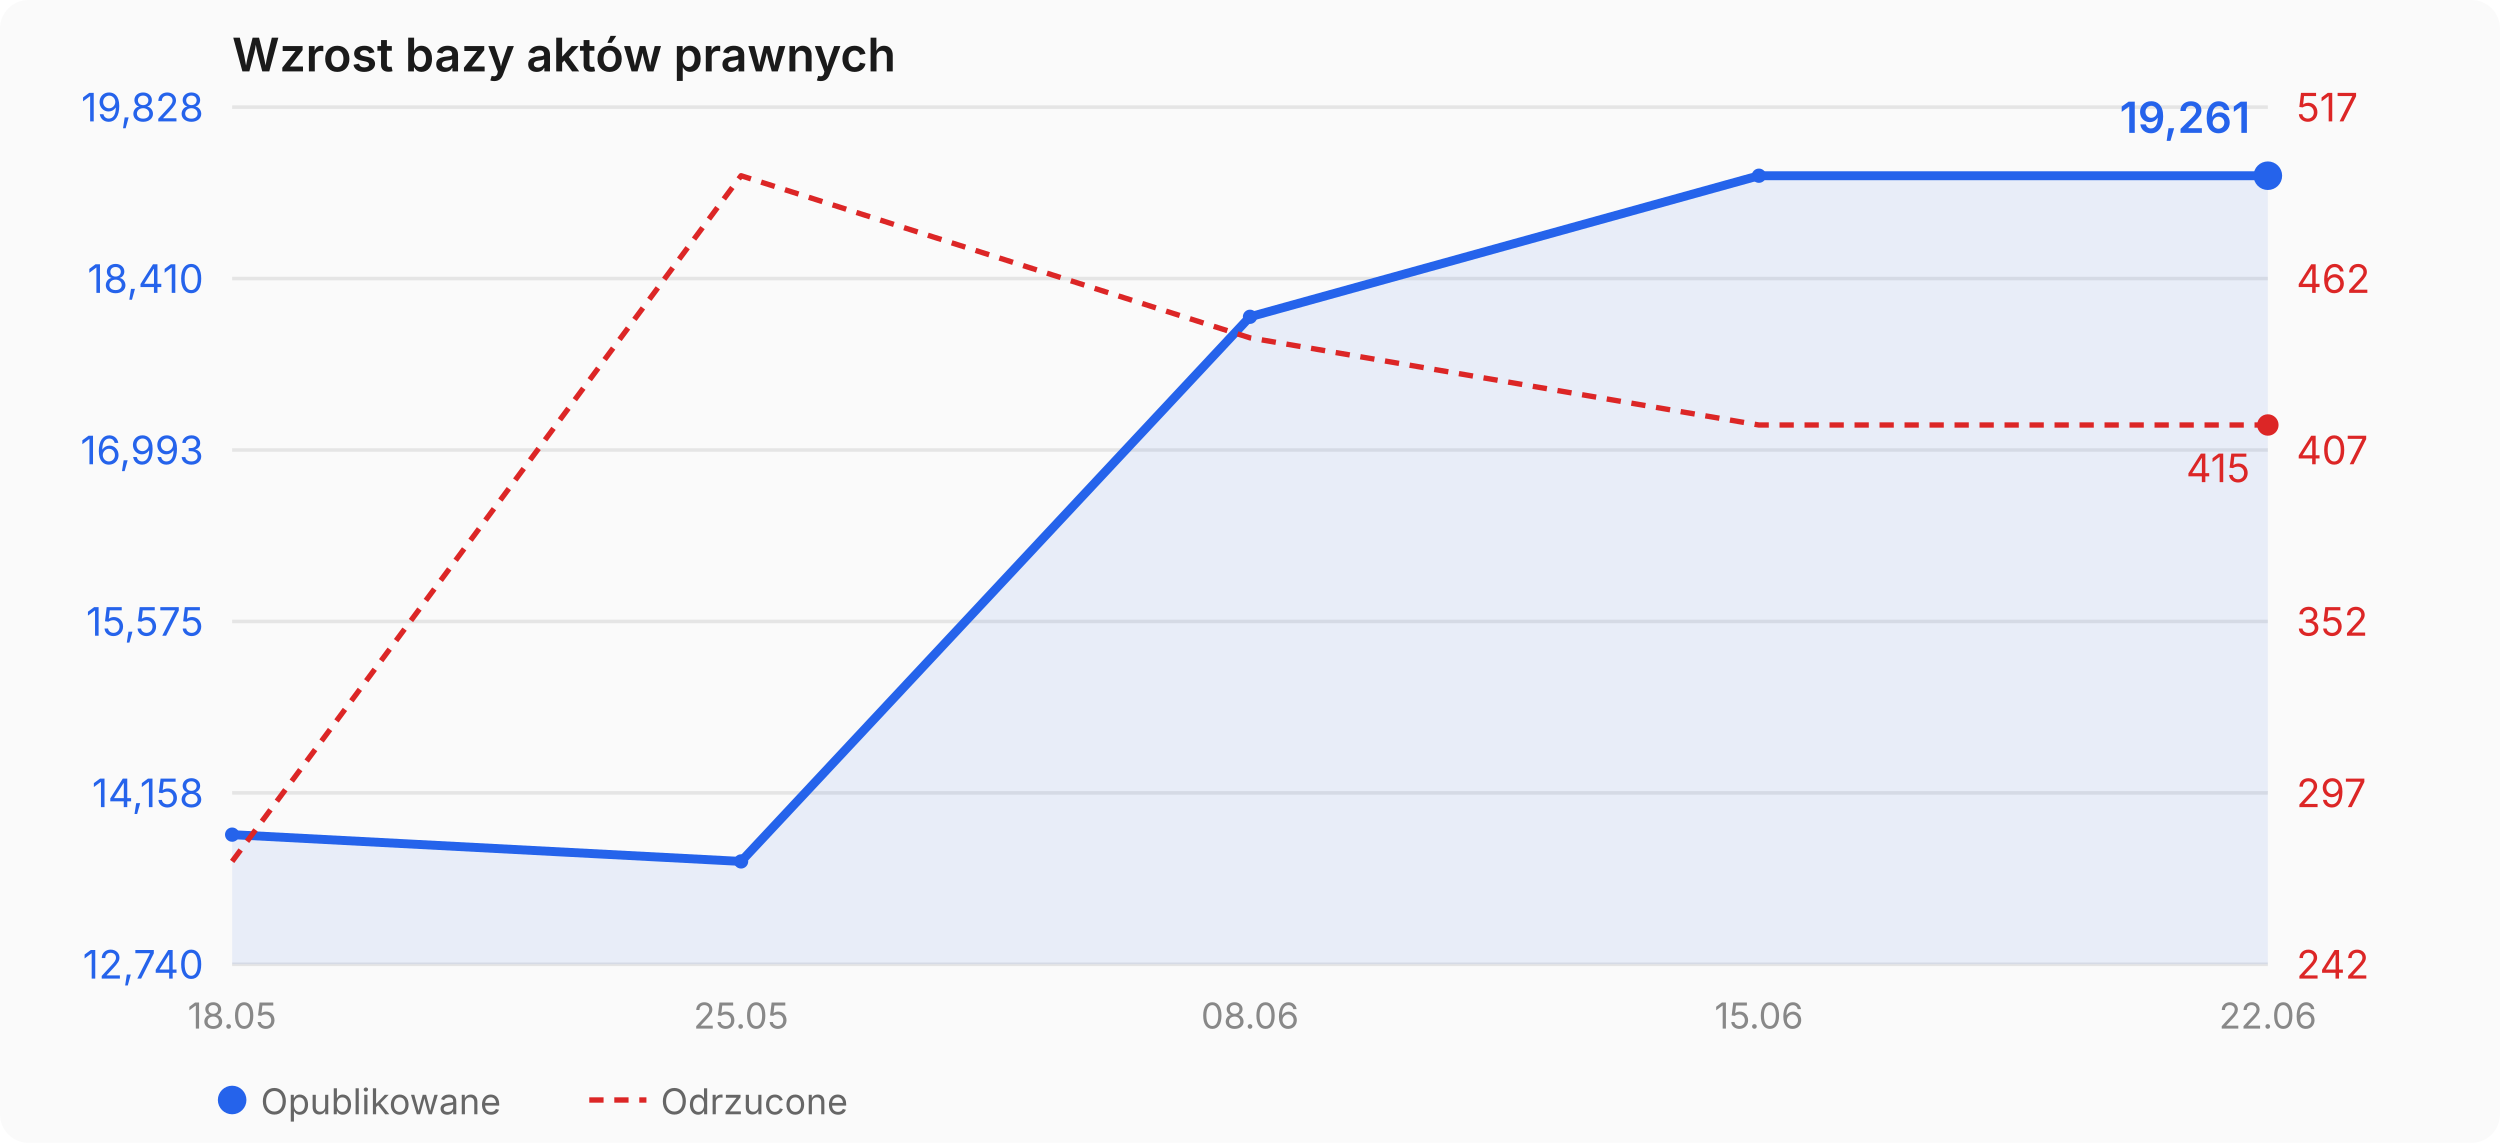
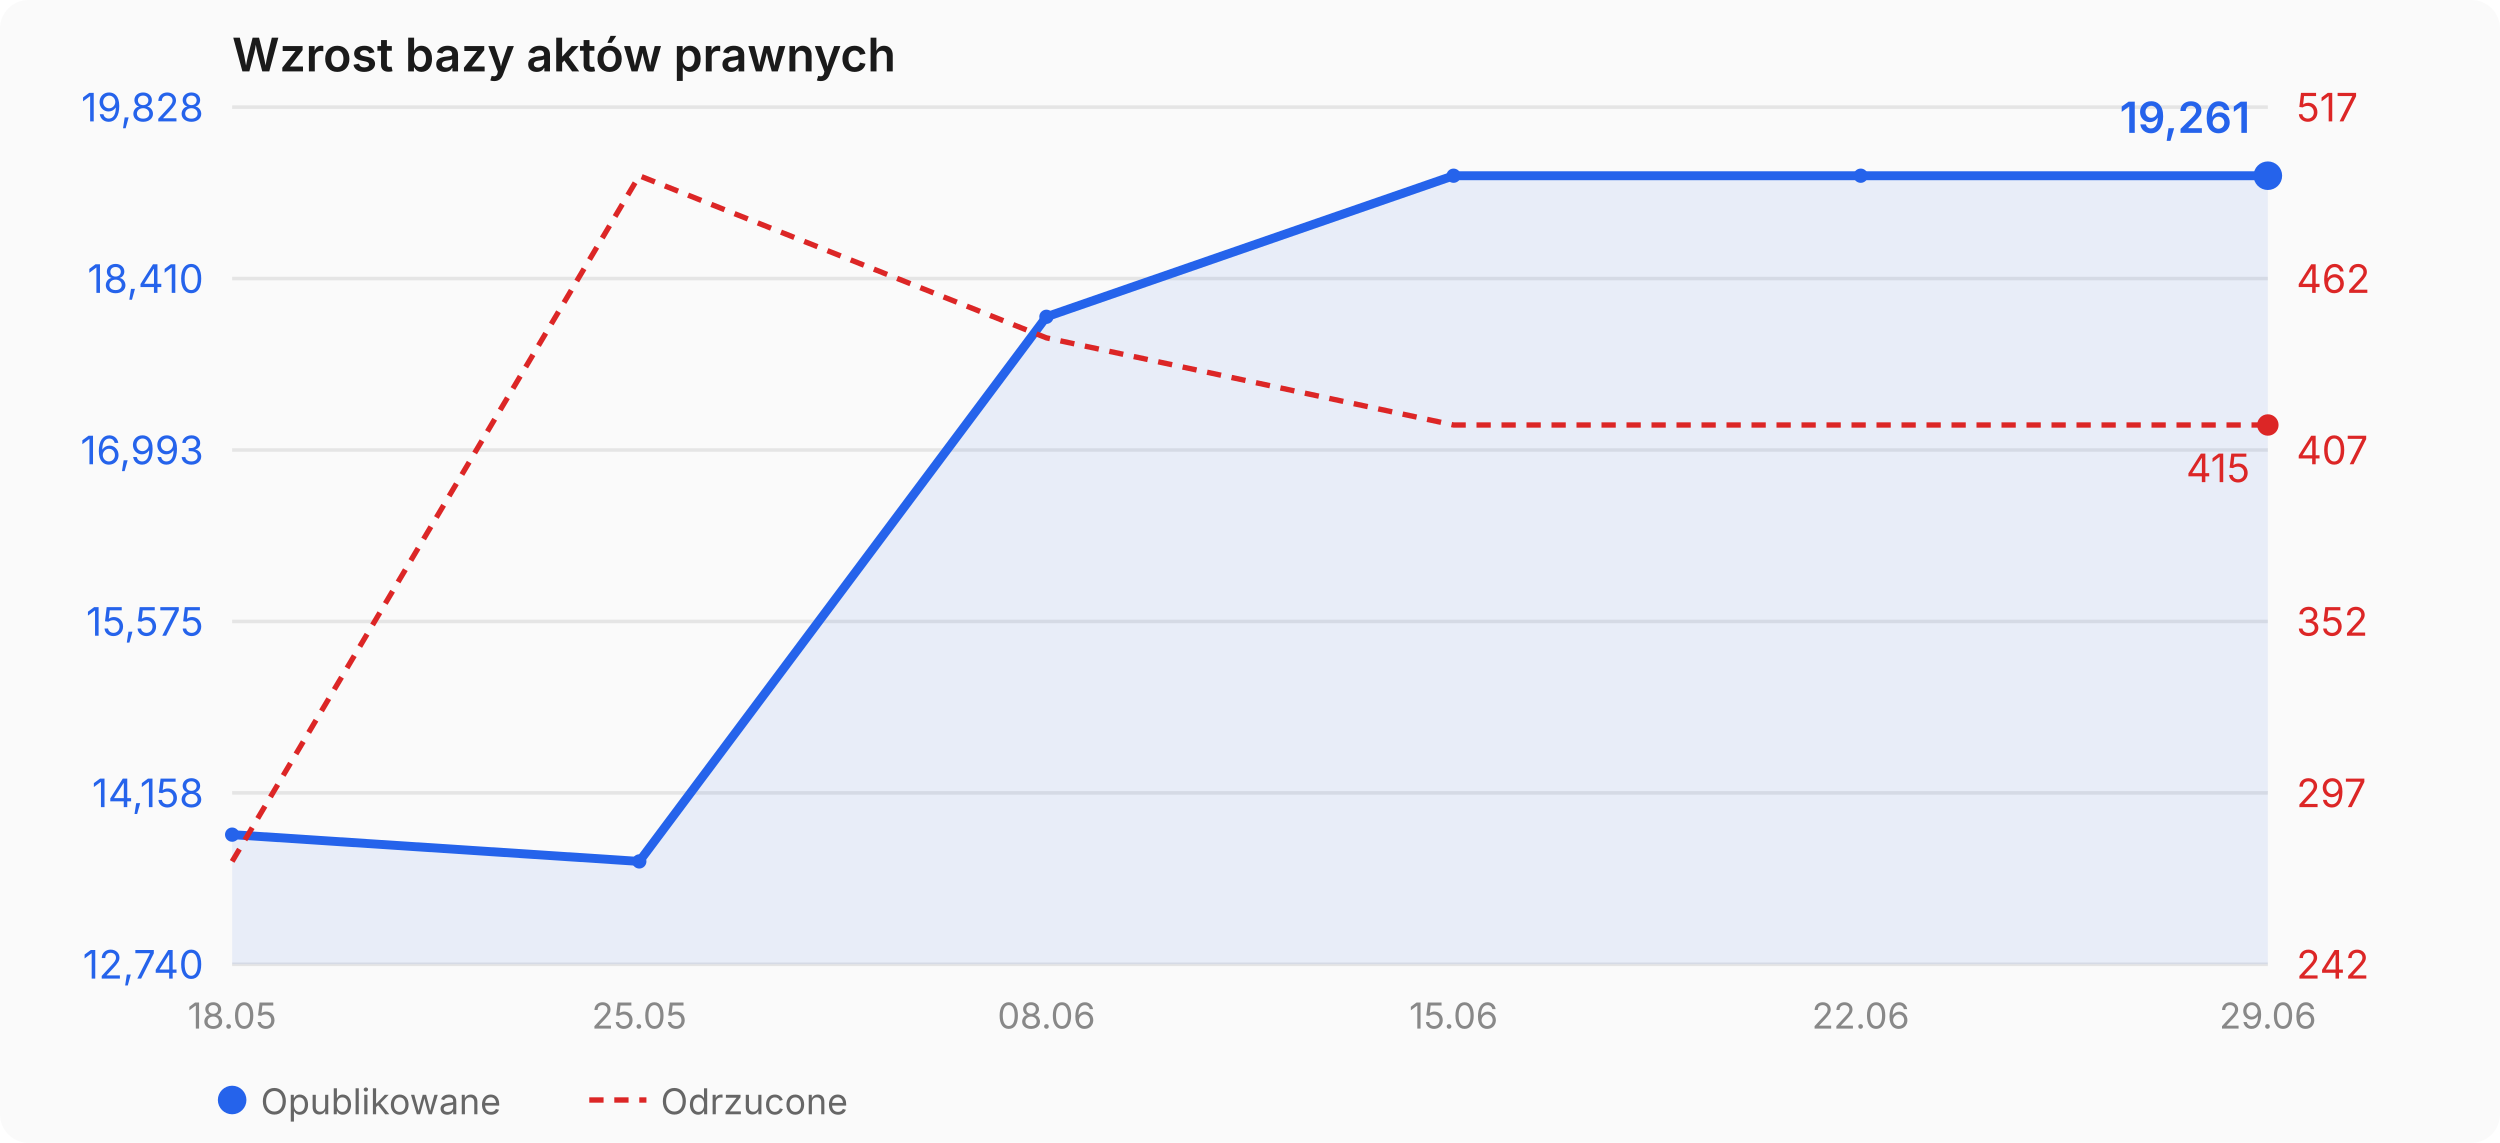
<svg xmlns="http://www.w3.org/2000/svg" viewBox="0 0 700 320" font-family="system-ui, -apple-system, sans-serif">
  <rect width="700" height="320" fill="#fafafa" rx="8" />
  <text x="65" y="20" font-size="13" font-weight="600" fill="#1a1a1a">Wzrost bazy aktów prawnych</text>
  <line x1="65" y1="270.0" x2="635" y2="270.0" stroke="#e5e5e5" stroke-width="1" />
  <line x1="65" y1="222.0" x2="635" y2="222.0" stroke="#e5e5e5" stroke-width="1" />
  <line x1="65" y1="174.0" x2="635" y2="174.0" stroke="#e5e5e5" stroke-width="1" />
  <line x1="65" y1="126.0" x2="635" y2="126.0" stroke="#e5e5e5" stroke-width="1" />
  <line x1="65" y1="78.0" x2="635" y2="78.0" stroke="#e5e5e5" stroke-width="1" />
  <line x1="65" y1="30.0" x2="635" y2="30.0" stroke="#e5e5e5" stroke-width="1" />
  <text x="57" y="274.0" text-anchor="end" font-size="11" fill="#2563eb">12,740</text>
  <text x="57" y="226.0" text-anchor="end" font-size="11" fill="#2563eb">14,158</text>
  <text x="57" y="178.0" text-anchor="end" font-size="11" fill="#2563eb">15,575</text>
  <text x="57" y="130.0" text-anchor="end" font-size="11" fill="#2563eb">16,993</text>
  <text x="57" y="82.0" text-anchor="end" font-size="11" fill="#2563eb">18,410</text>
  <text x="57" y="34.0" text-anchor="end" font-size="11" fill="#2563eb">19,828</text>
  <text x="643" y="274.0" text-anchor="start" font-size="11" fill="#dc2626">242</text>
  <text x="643" y="226.0" text-anchor="start" font-size="11" fill="#dc2626">297</text>
  <text x="643" y="178.0" text-anchor="start" font-size="11" fill="#dc2626">352</text>
  <text x="643" y="130.0" text-anchor="start" font-size="11" fill="#dc2626">407</text>
  <text x="643" y="82.0" text-anchor="start" font-size="11" fill="#dc2626">462</text>
  <text x="643" y="34.0" text-anchor="start" font-size="11" fill="#dc2626">517</text>
-   <polygon points="65.0,270.0 65.0,233.7 207.5,241.2 350.0,88.7 492.5,49.2 635.0,49.2 635.0,270.0" fill="#2563eb" fill-opacity="0.08" />
-   <polyline points="65.0,233.7 207.5,241.2 350.0,88.7 492.5,49.2 635.0,49.2" fill="none" stroke="#2563eb" stroke-width="2.5" stroke-linejoin="round" />
-   <polyline points="65.0,241.2 207.5,49.2 350.0,94.6 492.5,119.0 635.0,119.0" fill="none" stroke="#dc2626" stroke-width="1.5" stroke-dasharray="4,3" stroke-linejoin="round" />
+   <polygon points="65.0,270.0 65.0,233.7 179.0,241.2 293.0,88.7 407.0,49.2 521.0,49.2 635.0,49.2 635.0,270.0" fill="#2563eb" fill-opacity="0.08" />
+   <polyline points="65.0,233.7 179.0,241.2 293.0,88.7 407.0,49.2 521.0,49.2 635.0,49.2" fill="none" stroke="#2563eb" stroke-width="2.5" stroke-linejoin="round" />
+   <polyline points="65.0,241.2 179.0,49.2 293.0,94.6 407.0,119.0 521.0,119.0 635.0,119.0" fill="none" stroke="#dc2626" stroke-width="1.5" stroke-dasharray="4,3" stroke-linejoin="round" />
  <circle cx="65.0" cy="233.7" r="2" fill="#2563eb" />
-   <circle cx="207.5" cy="241.2" r="2" fill="#2563eb" />
-   <circle cx="350.0" cy="88.7" r="2" fill="#2563eb" />
-   <circle cx="492.5" cy="49.2" r="2" fill="#2563eb" />
+   <circle cx="179.0" cy="241.2" r="2" fill="#2563eb" />
+   <circle cx="293.0" cy="88.7" r="2" fill="#2563eb" />
+   <circle cx="407.0" cy="49.2" r="2" fill="#2563eb" />
+   <circle cx="521.0" cy="49.2" r="2" fill="#2563eb" />
  <circle cx="635.0" cy="49.2" r="4" fill="#2563eb" />
  <circle cx="635.0" cy="119.0" r="3" fill="#dc2626" />
  <text x="630.0" y="37.2" text-anchor="end" font-size="12" font-weight="600" fill="#2563eb">19,261</text>
  <text x="630.0" y="135.0" text-anchor="end" font-size="11" fill="#dc2626">415</text>
  <text x="65.0" y="288" text-anchor="middle" font-size="10" fill="#888">18.05</text>
-   <text x="207.5" y="288" text-anchor="middle" font-size="10" fill="#888">25.05</text>
-   <text x="350.0" y="288" text-anchor="middle" font-size="10" fill="#888">08.06</text>
-   <text x="492.5" y="288" text-anchor="middle" font-size="10" fill="#888">15.06</text>
-   <text x="635.0" y="288" text-anchor="middle" font-size="10" fill="#888">22.06</text>
+   <text x="179.0" y="288" text-anchor="middle" font-size="10" fill="#888">25.05</text>
+   <text x="293.0" y="288" text-anchor="middle" font-size="10" fill="#888">08.06</text>
+   <text x="407.0" y="288" text-anchor="middle" font-size="10" fill="#888">15.06</text>
+   <text x="521.0" y="288" text-anchor="middle" font-size="10" fill="#888">22.06</text>
+   <text x="635.0" y="288" text-anchor="middle" font-size="10" fill="#888">29.06</text>
  <circle cx="65" cy="308" r="4" fill="#2563eb" />
  <text x="73" y="312" font-size="10" fill="#666">Opublikowane</text>
  <line x1="165" y1="308" x2="181" y2="308" stroke="#dc2626" stroke-width="1.5" stroke-dasharray="4,3" />
  <text x="185" y="312" font-size="10" fill="#666">Odrzucone</text>
</svg>
